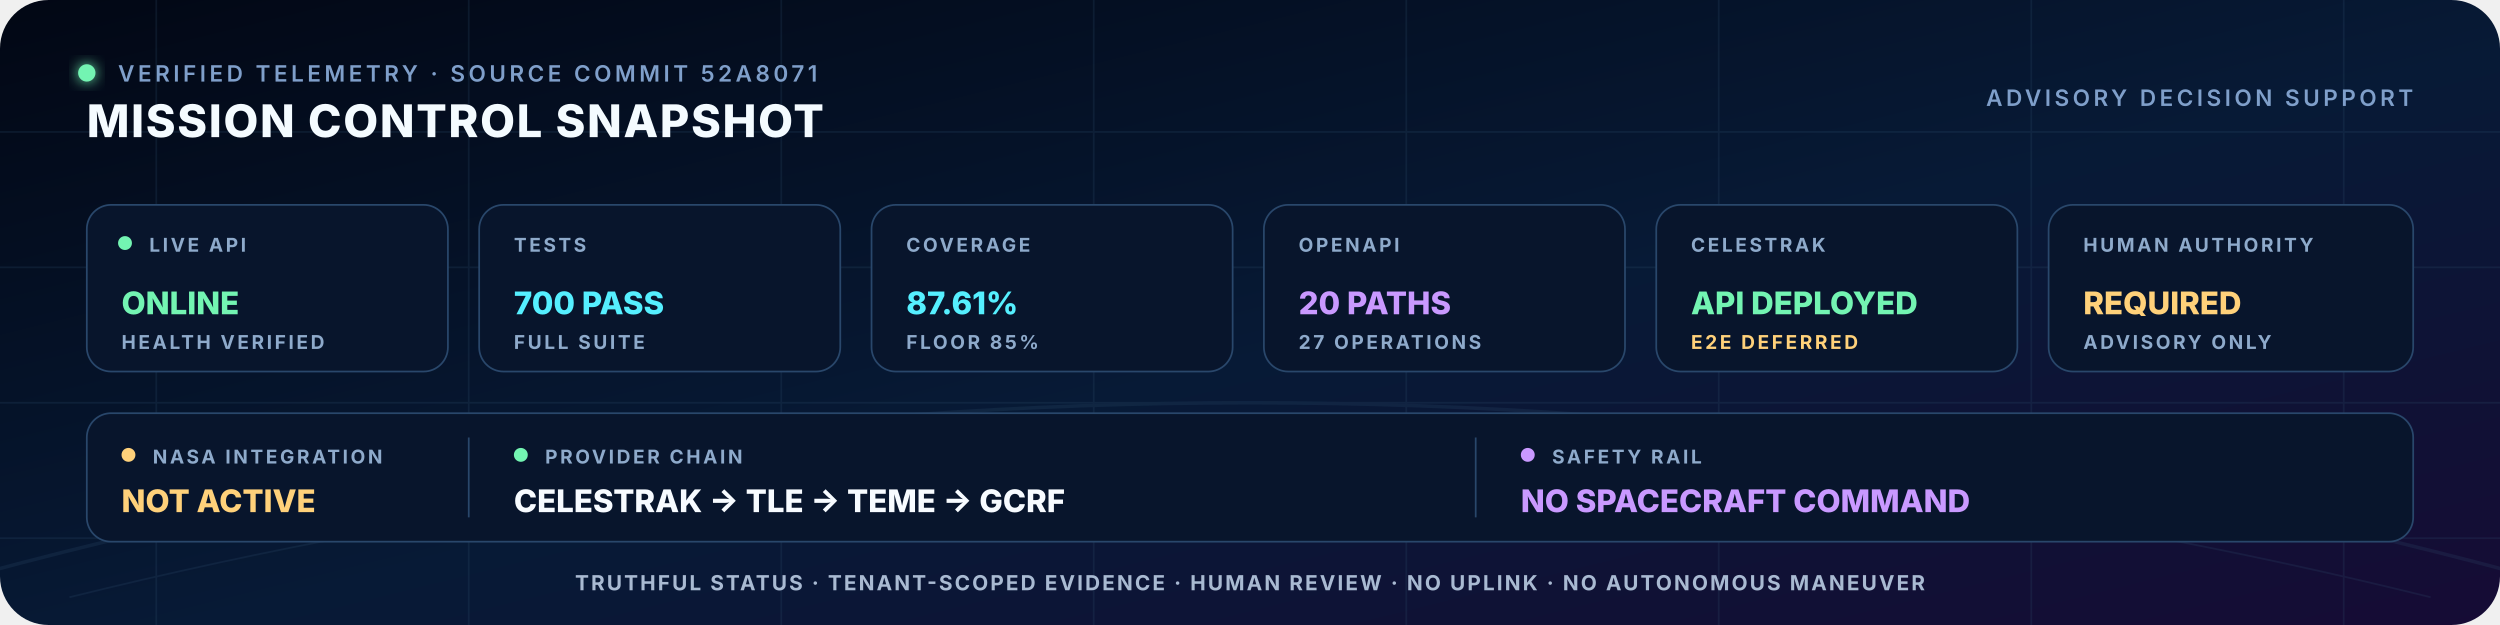
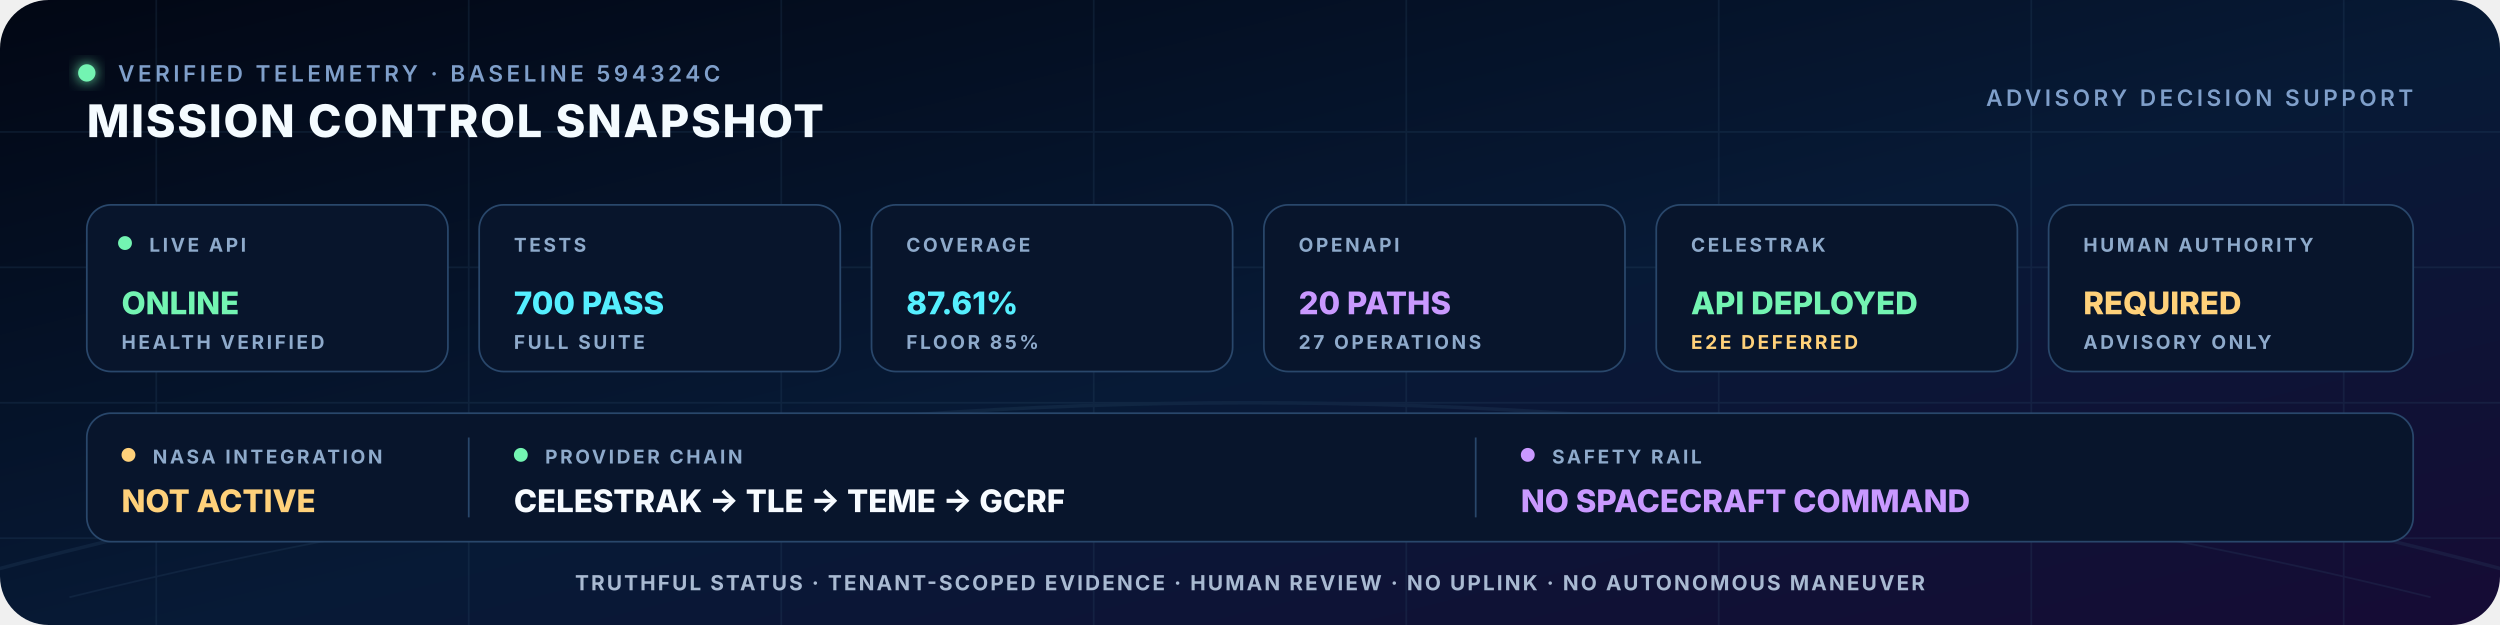
<svg xmlns="http://www.w3.org/2000/svg" width="1440" height="360" viewBox="0 0 1440 360" role="img" aria-labelledby="mission-title mission-desc">
  <defs>
    <linearGradient id="mission-bg" x1="0" y1="0" x2="1" y2="1">
      <stop stop-color="#020714" />
      <stop offset="0.54" stop-color="#071a36" />
      <stop offset="1" stop-color="#160b35" />
    </linearGradient>
    <linearGradient id="mission-line" x1="0" x2="1">
      <stop stop-color="#4de8ff" />
      <stop offset="0.52" stop-color="#5d8cff" />
      <stop offset="1" stop-color="#bd72ff" />
    </linearGradient>
    <filter id="mission-glow" x="-50%" y="-50%" width="200%" height="200%">
      <feGaussianBlur stdDeviation="4" result="blur" />
      <feMerge>
        <feMergeNode in="blur" />
        <feMergeNode in="SourceGraphic" />
      </feMerge>
    </filter>
  </defs>
  <style>
    .bg { fill: url(#mission-bg); }
    .panel { fill: #08152c; stroke: #29476b; }
    .grid { stroke: #315475; opacity: .20; }
    .eyebrow { fill: #7f9fca; font: 600 13px system-ui, -apple-system, BlinkMacSystemFont, "Segoe UI", sans-serif; letter-spacing: 2px; }
    .title { fill: #f4fbff; font: 800 26px system-ui, -apple-system, BlinkMacSystemFont, "Segoe UI", sans-serif; letter-spacing: 1px; }
    .label { fill: #8eaacb; font: 700 11px system-ui, -apple-system, BlinkMacSystemFont, "Segoe UI", sans-serif; letter-spacing: 1.5px; }
    .value { fill: #f7fbff; font: 800 18px system-ui, -apple-system, BlinkMacSystemFont, "Segoe UI", sans-serif; }
    .cyan { fill: #55efff; }
    .green { fill: #73f4b2; }
    .amber { fill: #ffd17a; }
    .violet { fill: #c999ff; }
    .rail { fill: #a9bad2; font: 700 12px system-ui, -apple-system, BlinkMacSystemFont, "Segoe UI", sans-serif; letter-spacing: 1.2px; }
    @media (prefers-color-scheme: light) {
      .bg { fill: #edf5ff; }
      .panel { fill: #ffffff; stroke: #a6bdd7; }
      .grid { stroke: #7d9ab8; opacity: .18; }
      .eyebrow, .label { fill: #48617f; }
      .title, .value { fill: #0a1830; }
      .rail { fill: #314965; }
      .cyan { fill: #007e98; }
      .green { fill: #08774a; }
      .amber { fill: #8b5700; }
      .violet { fill: #6e3db0; }
    }
  </style>
  <rect class="bg" width="1440" height="360" rx="28" />
  <g class="grid" fill="none">
    <path d="M0 76H1440M0 154H1440M0 232H1440M0 310H1440" />
    <path d="M90 0V360M270 0V360M450 0V360M630 0V360M810 0V360M990 0V360M1170 0V360M1350 0V360" />
    <path d="M-60 344Q720 120 1500 344" stroke-width="2" />
    <path d="M40 344Q720 176 1400 344" />
  </g>
  <path d="M44 96H1396" stroke="url(#mission-line)" stroke-width="2" opacity=".75" />
  <circle cx="50" cy="42" r="5" fill="#73f4b2" filter="url(#mission-glow)" />
-   <text class="eyebrow" x="68" y="47">VERIFIED TELEMETRY · SOURCE COMMIT 52A8071</text>
+   <text class="eyebrow" x="68" y="47">VERIFIED TELEMETRY · BASELINE 594324C</text>
  <text class="title" x="50" y="79">MISSION CONTROL SNAPSHOT</text>
  <text class="eyebrow" x="1390" y="61" text-anchor="end">ADVISORY DECISION SUPPORT</text>
  <g transform="translate(50 118)">
    <rect class="panel" width="208" height="96" rx="14" />
    <circle cx="22" cy="22" r="4" fill="#73f4b2" />
    <text class="label" x="36" y="27">LIVE API</text>
    <text class="value green" x="20" y="63">ONLINE</text>
    <text class="label" x="20" y="83">HEALTH VERIFIED</text>
  </g>
  <g transform="translate(276 118)">
    <rect class="panel" width="208" height="96" rx="14" />
    <text class="label" x="20" y="27">TESTS</text>
    <text class="value cyan" x="20" y="63">700 PASS</text>
    <text class="label" x="20" y="83">FULL SUITE</text>
  </g>
  <g transform="translate(502 118)">
    <rect class="panel" width="208" height="96" rx="14" />
    <text class="label" x="20" y="27">COVERAGE</text>
    <text class="value cyan" x="20" y="63">87.61%</text>
    <text class="label" x="20" y="83">FLOOR 85%</text>
  </g>
  <g transform="translate(728 118)">
    <rect class="panel" width="208" height="96" rx="14" />
    <text class="label" x="20" y="27">OPENAPI</text>
    <text class="value violet" x="20" y="63">20 PATHS</text>
    <text class="label" x="20" y="83">27 OPERATIONS</text>
  </g>
  <g transform="translate(954 118)">
    <rect class="panel" width="208" height="96" rx="14" />
    <text class="label" x="20" y="27">CELESTRAK</text>
    <text class="value green" x="20" y="63">API DEPLOYED</text>
    <text class="label amber" x="20" y="83">E2E DEFERRED</text>
  </g>
  <g transform="translate(1180 118)">
    <rect class="panel" width="210" height="96" rx="14" />
    <text class="label" x="20" y="27">HUMAN AUTHORITY</text>
    <text class="value amber" x="20" y="63">REQUIRED</text>
    <text class="label" x="20" y="83">ADVISORY ONLY</text>
  </g>
  <g transform="translate(50 238)">
    <rect class="panel" width="1340" height="74" rx="14" />
    <circle cx="24" cy="24" r="4" fill="#ffd17a" />
    <text class="label" x="38" y="29">NASA INTEGRATION</text>
    <text class="value amber" x="20" y="57">NOT ACTIVE</text>
    <path d="M220 14V60" stroke="#29476b" />
    <circle cx="250" cy="24" r="4" fill="#73f4b2" />
    <text class="label" x="264" y="29">PROVIDER CHAIN</text>
    <text class="value" x="246" y="57">CELESTRAK → TLE → TEME → GCRF</text>
    <path d="M800 14V60" stroke="#29476b" />
    <circle cx="830" cy="24" r="4" fill="#c999ff" />
    <text class="label" x="844" y="29">SAFETY RAIL</text>
    <text class="value violet" x="826" y="57">NO SPACECRAFT COMMAND</text>
  </g>
  <text class="rail" x="720" y="340" text-anchor="middle">TRUTHFUL STATUS · TENANT-SCOPED EVIDENCE · HUMAN REVIEW · NO UPLINK · NO AUTONOMOUS MANEUVER</text>
</svg>
